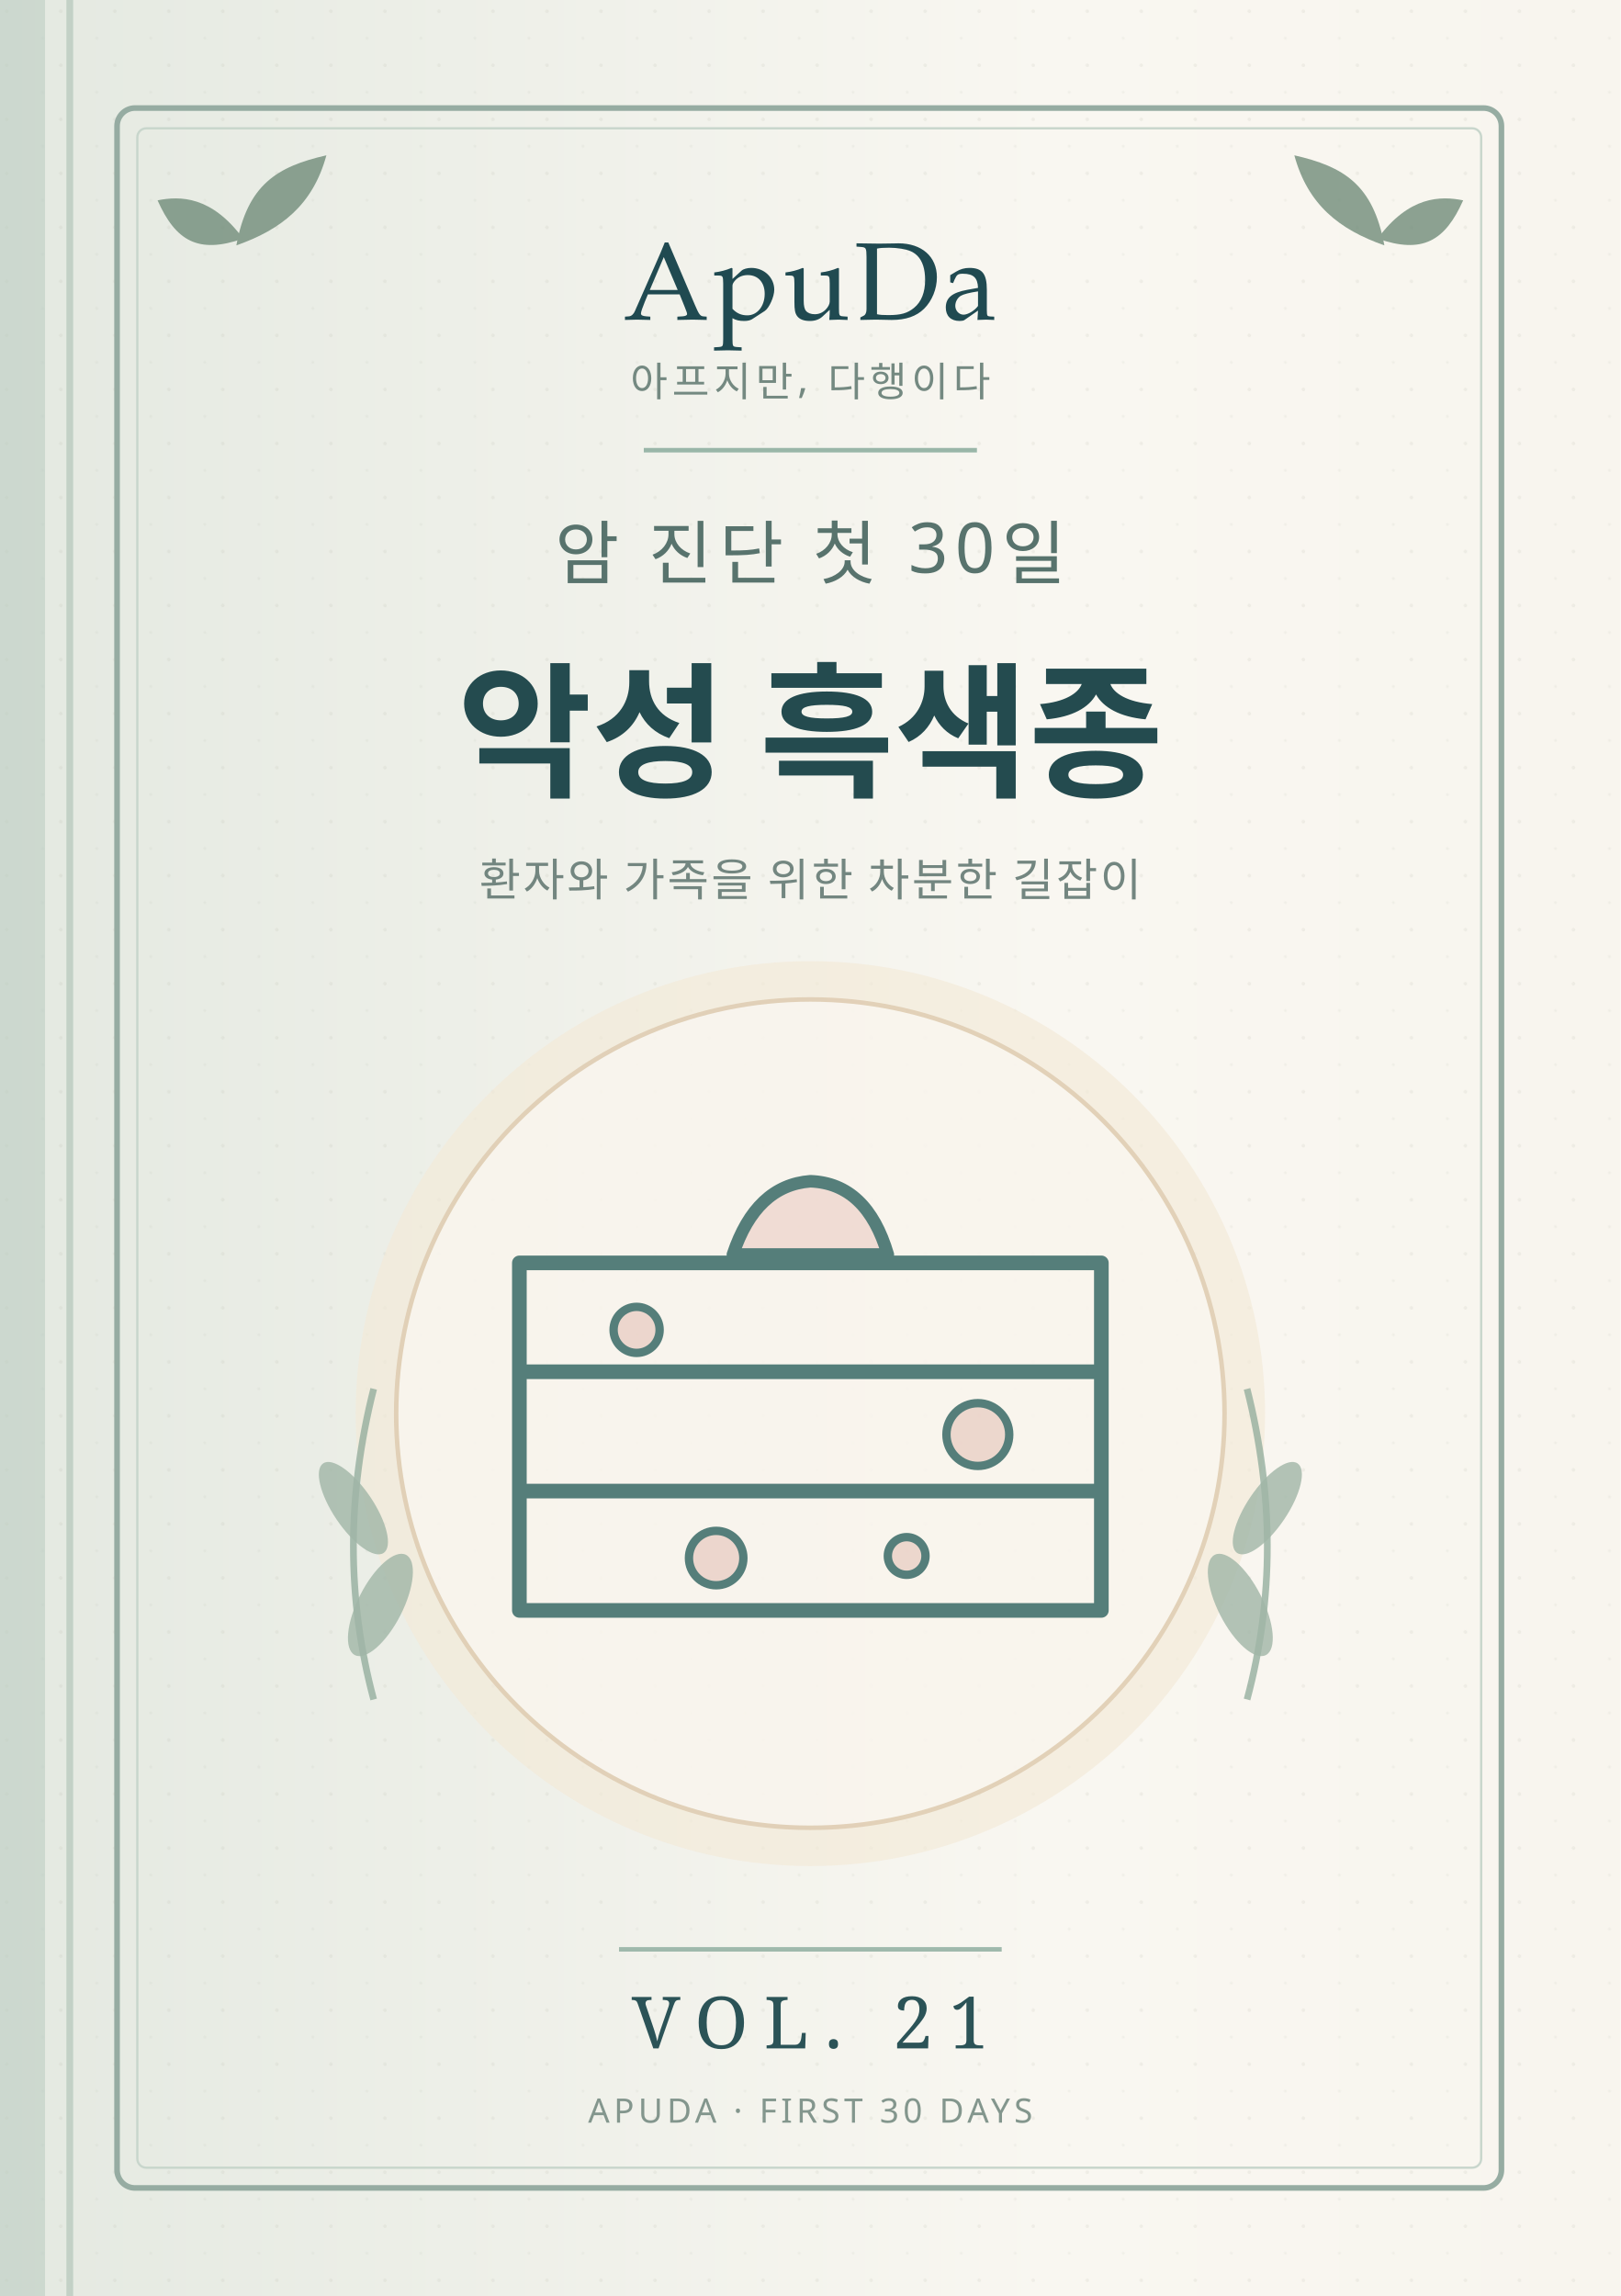
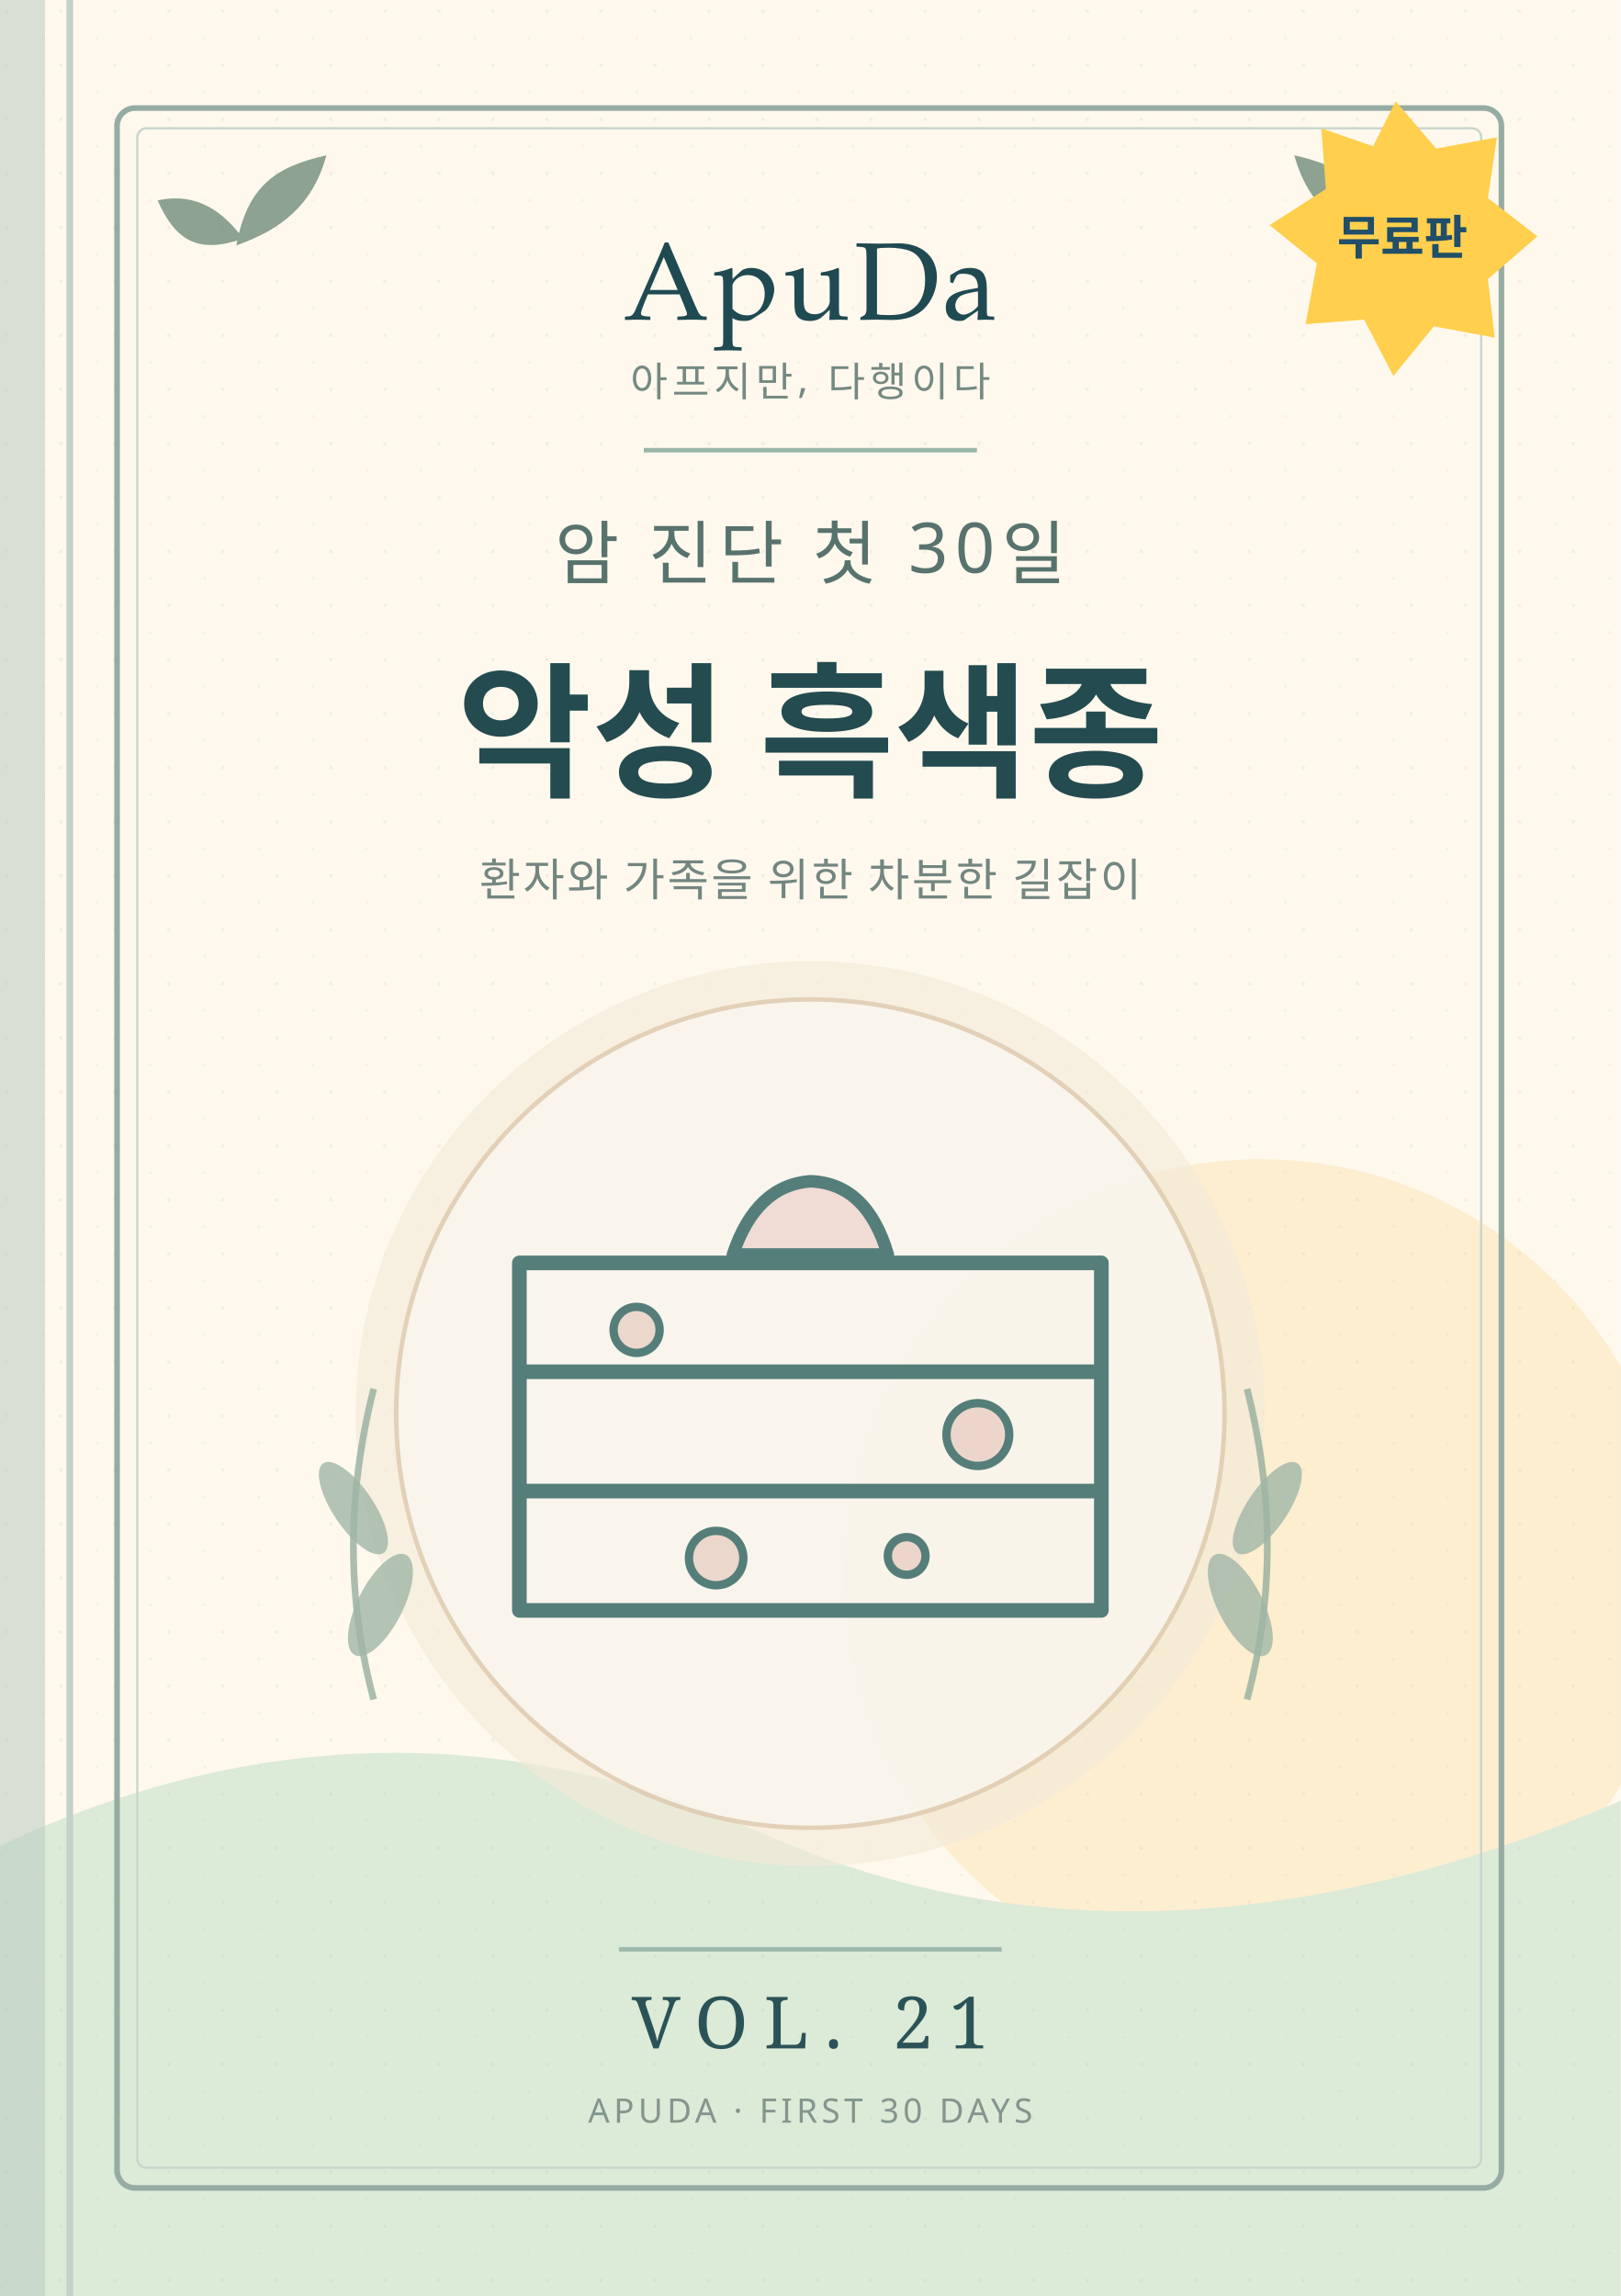
<svg xmlns="http://www.w3.org/2000/svg" width="720" height="1020" viewBox="0 0 720 1020" role="img" aria-labelledby="title description">
  <defs>
    <pattern id="paper" width="24" height="24" patternUnits="userSpaceOnUse">
      <circle cx="3" cy="5" r=".8" fill="#B6B8A9" opacity=".16" />
      <circle cx="19" cy="17" r=".65" fill="#B6B8A9" opacity=".12" />
    </pattern>
    <linearGradient id="book" x1="0" y1="0" x2="1" y2="0">
      <stop stop-color="#E4E9E1" />
      <stop offset=".65" stop-color="#F9F7F1" />
      <stop offset="1" stop-color="#F8F5EE" />
    </linearGradient>
  </defs>
-   <rect width="720" height="1020" fill="url(#book)" />
+   <rect width="720" height="1020" fill="#fff8ed" />
+   <circle cx="560" cy="700" r="185" fill="#fbe4b4" opacity=".5" />
+   <path d="M0 820 Q170 740 340 815 T720 800 V1020 H0Z" fill="#dcead8" />
  <rect width="720" height="1020" fill="url(#paper)" />
  <rect width="20" height="1020" fill="#B9CCC0" opacity=".56" />
  <path d="M31 0 V1020" stroke="#C3D1C6" stroke-width="3" />
  <rect x="52" y="48" width="615" height="924" rx="8" fill="none" stroke="#96ACA2" stroke-width="2.5" />
  <rect x="61" y="57" width="597" height="906" rx="4" fill="none" stroke="#C8D6CC" stroke-width="1" />
  <g fill="#708C79" opacity=".8">
    <path d="M105 109 C110 82 123 74 145 69 C139 91 125 102 105 109Z" />
    <path d="M108 106 C94 87 80 87 70 89 C78 107 88 113 108 106Z" />
    <path d="M615 109 C610 82 597 74 575 69 C581 91 595 102 615 109Z" />
    <path d="M612 106 C626 87 640 87 650 89 C642 107 632 113 612 106Z" />
  </g>
  <text x="360" y="142" font-family="Georgia,Palatino,serif" font-size="49" letter-spacing="1.8" text-anchor="middle" fill="#204A51">ApuDa</text>
  <text x="360" y="176" font-family="'Noto Sans KR','Malgun Gothic',sans-serif" font-size="18" text-anchor="middle" letter-spacing="2" fill="#748981">아프지만, 다행이다</text>
  <path d="M286 200 H434" stroke="#99B6A8" stroke-width="2" />
  <text x="360" y="257" font-family="'Noto Sans KR','Malgun Gothic',sans-serif" font-weight="500" font-size="31" text-anchor="middle" letter-spacing="3" fill="#58736D">암 진단 첫 30일</text>
  <g text-anchor="middle" font-family="'Noto Serif KR','Nanum Myeongjo','Malgun Gothic',serif" font-weight="700" fill="#244B4F">
    <text x="360" y="349" font-size="65">악성 흑색종</text>
  </g>
  <text x="360" y="398" font-family="'Noto Sans KR','Malgun Gothic',sans-serif" font-size="20" text-anchor="middle" letter-spacing="1.1" fill="#738680">환자와 가족을 위한 차분한 길잡이</text>
  <ellipse cx="360" cy="628" rx="202" ry="201" fill="#F3E9D8" opacity=".66" />
  <circle cx="360" cy="628" r="184" fill="#FAF8F3" opacity=".68" stroke="#D9C3A5" stroke-width="2" />
  <g transform="translate(360 628) scale(.93)">
    <g fill="none" stroke="#557E7A" stroke-width="7" stroke-linecap="round" stroke-linejoin="round">
      <path d="M-139-72 H139 M-139-20 H139 M-139 37 H139 M-139 94 H139 M-139-72 V94 M139-72 V94" />
    </g>
    <g fill="#E8C9BF" fill-opacity=".55" stroke="#557E7A" stroke-width="6" stroke-linecap="round" stroke-linejoin="round">
      <path d="M-37-76 Q-26-109 0-111 Q27-110 37-76Z" />
    </g>
    <circle cx="-83" cy="-40" r="11" fill="#E5C7BC" fill-opacity=".65" stroke="#557E7A" stroke-width="4" />
    <circle cx="80" cy="10" r="15" fill="#E5C7BC" fill-opacity=".65" stroke="#557E7A" stroke-width="4" />
    <circle cx="-45" cy="69" r="13" fill="#E5C7BC" fill-opacity=".65" stroke="#557E7A" stroke-width="4" />
    <circle cx="46" cy="68" r="9" fill="#E5C7BC" fill-opacity=".65" stroke="#557E7A" stroke-width="4" />
  </g>
  <path d="M166 755 Q148 688 166 617 M554 755 Q572 688 554 617" stroke="#8FAA9A" stroke-width="3" fill="none" opacity=".75" />
  <g fill="#A0B5A6" opacity=".8">
    <ellipse cx="157" cy="670" rx="9" ry="24" transform="rotate(-34 157 670)" />
    <ellipse cx="169" cy="713" rx="10" ry="25" transform="rotate(27 169 713)" />
    <ellipse cx="563" cy="670" rx="9" ry="24" transform="rotate(34 563 670)" />
    <ellipse cx="551" cy="713" rx="10" ry="25" transform="rotate(-27 551 713)" />
  </g>
  <path d="M275 866 H445" stroke="#9FB9AC" stroke-width="2" />
  <text x="360" y="910" font-family="Georgia,serif" font-size="32" letter-spacing="7" text-anchor="middle" fill="#2B5357">VOL. 21</text>
  <text x="360" y="943" font-family="'Noto Sans KR','Malgun Gothic',sans-serif" font-size="15" letter-spacing="1.8" text-anchor="middle" fill="#83968D">APUDA · FIRST 30 DAYS</text>
+   <path d="M620 45 L638 66 665 61 661 88 683 105 661 124 664 150 637 145 619 167 606 142 580 144 585 117 564 100 589 84 587 57 610 65Z" fill="#ffcf4d" />
+   <text x="623" y="113" text-anchor="middle" font-size="21" font-weight="900" font-family="sans-serif" fill="#214e68">무료판</text>
</svg>
